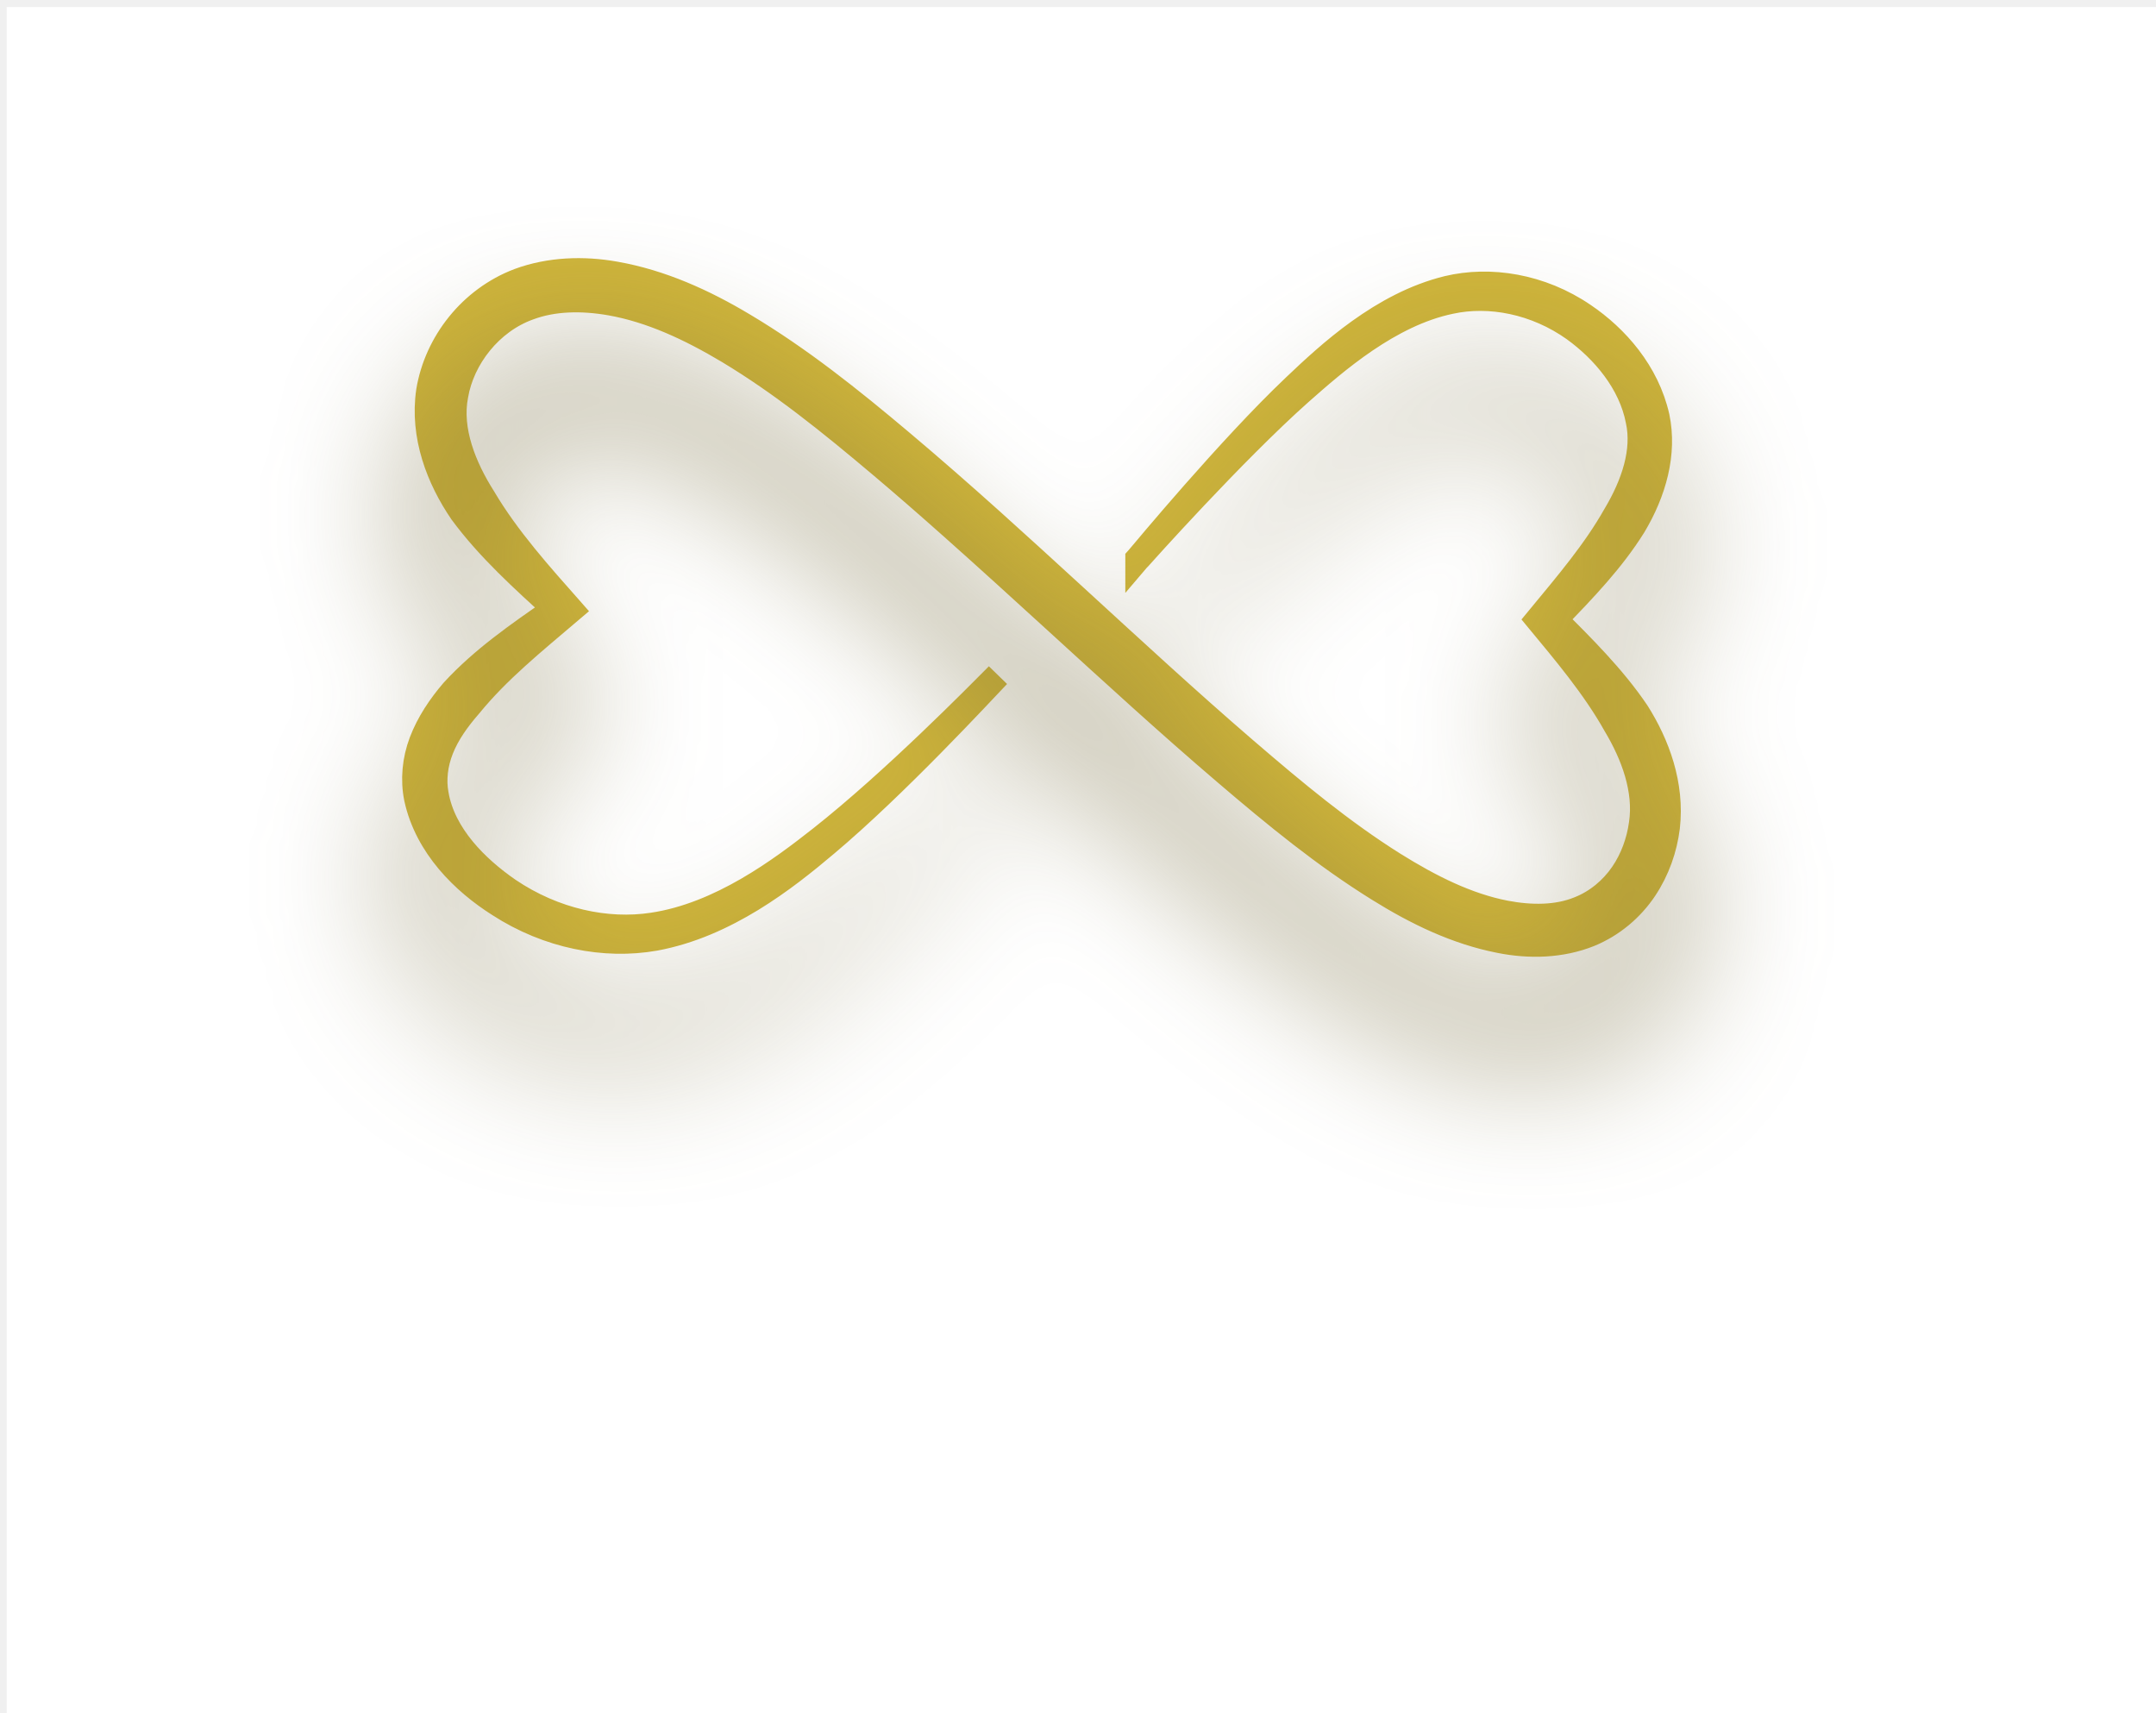
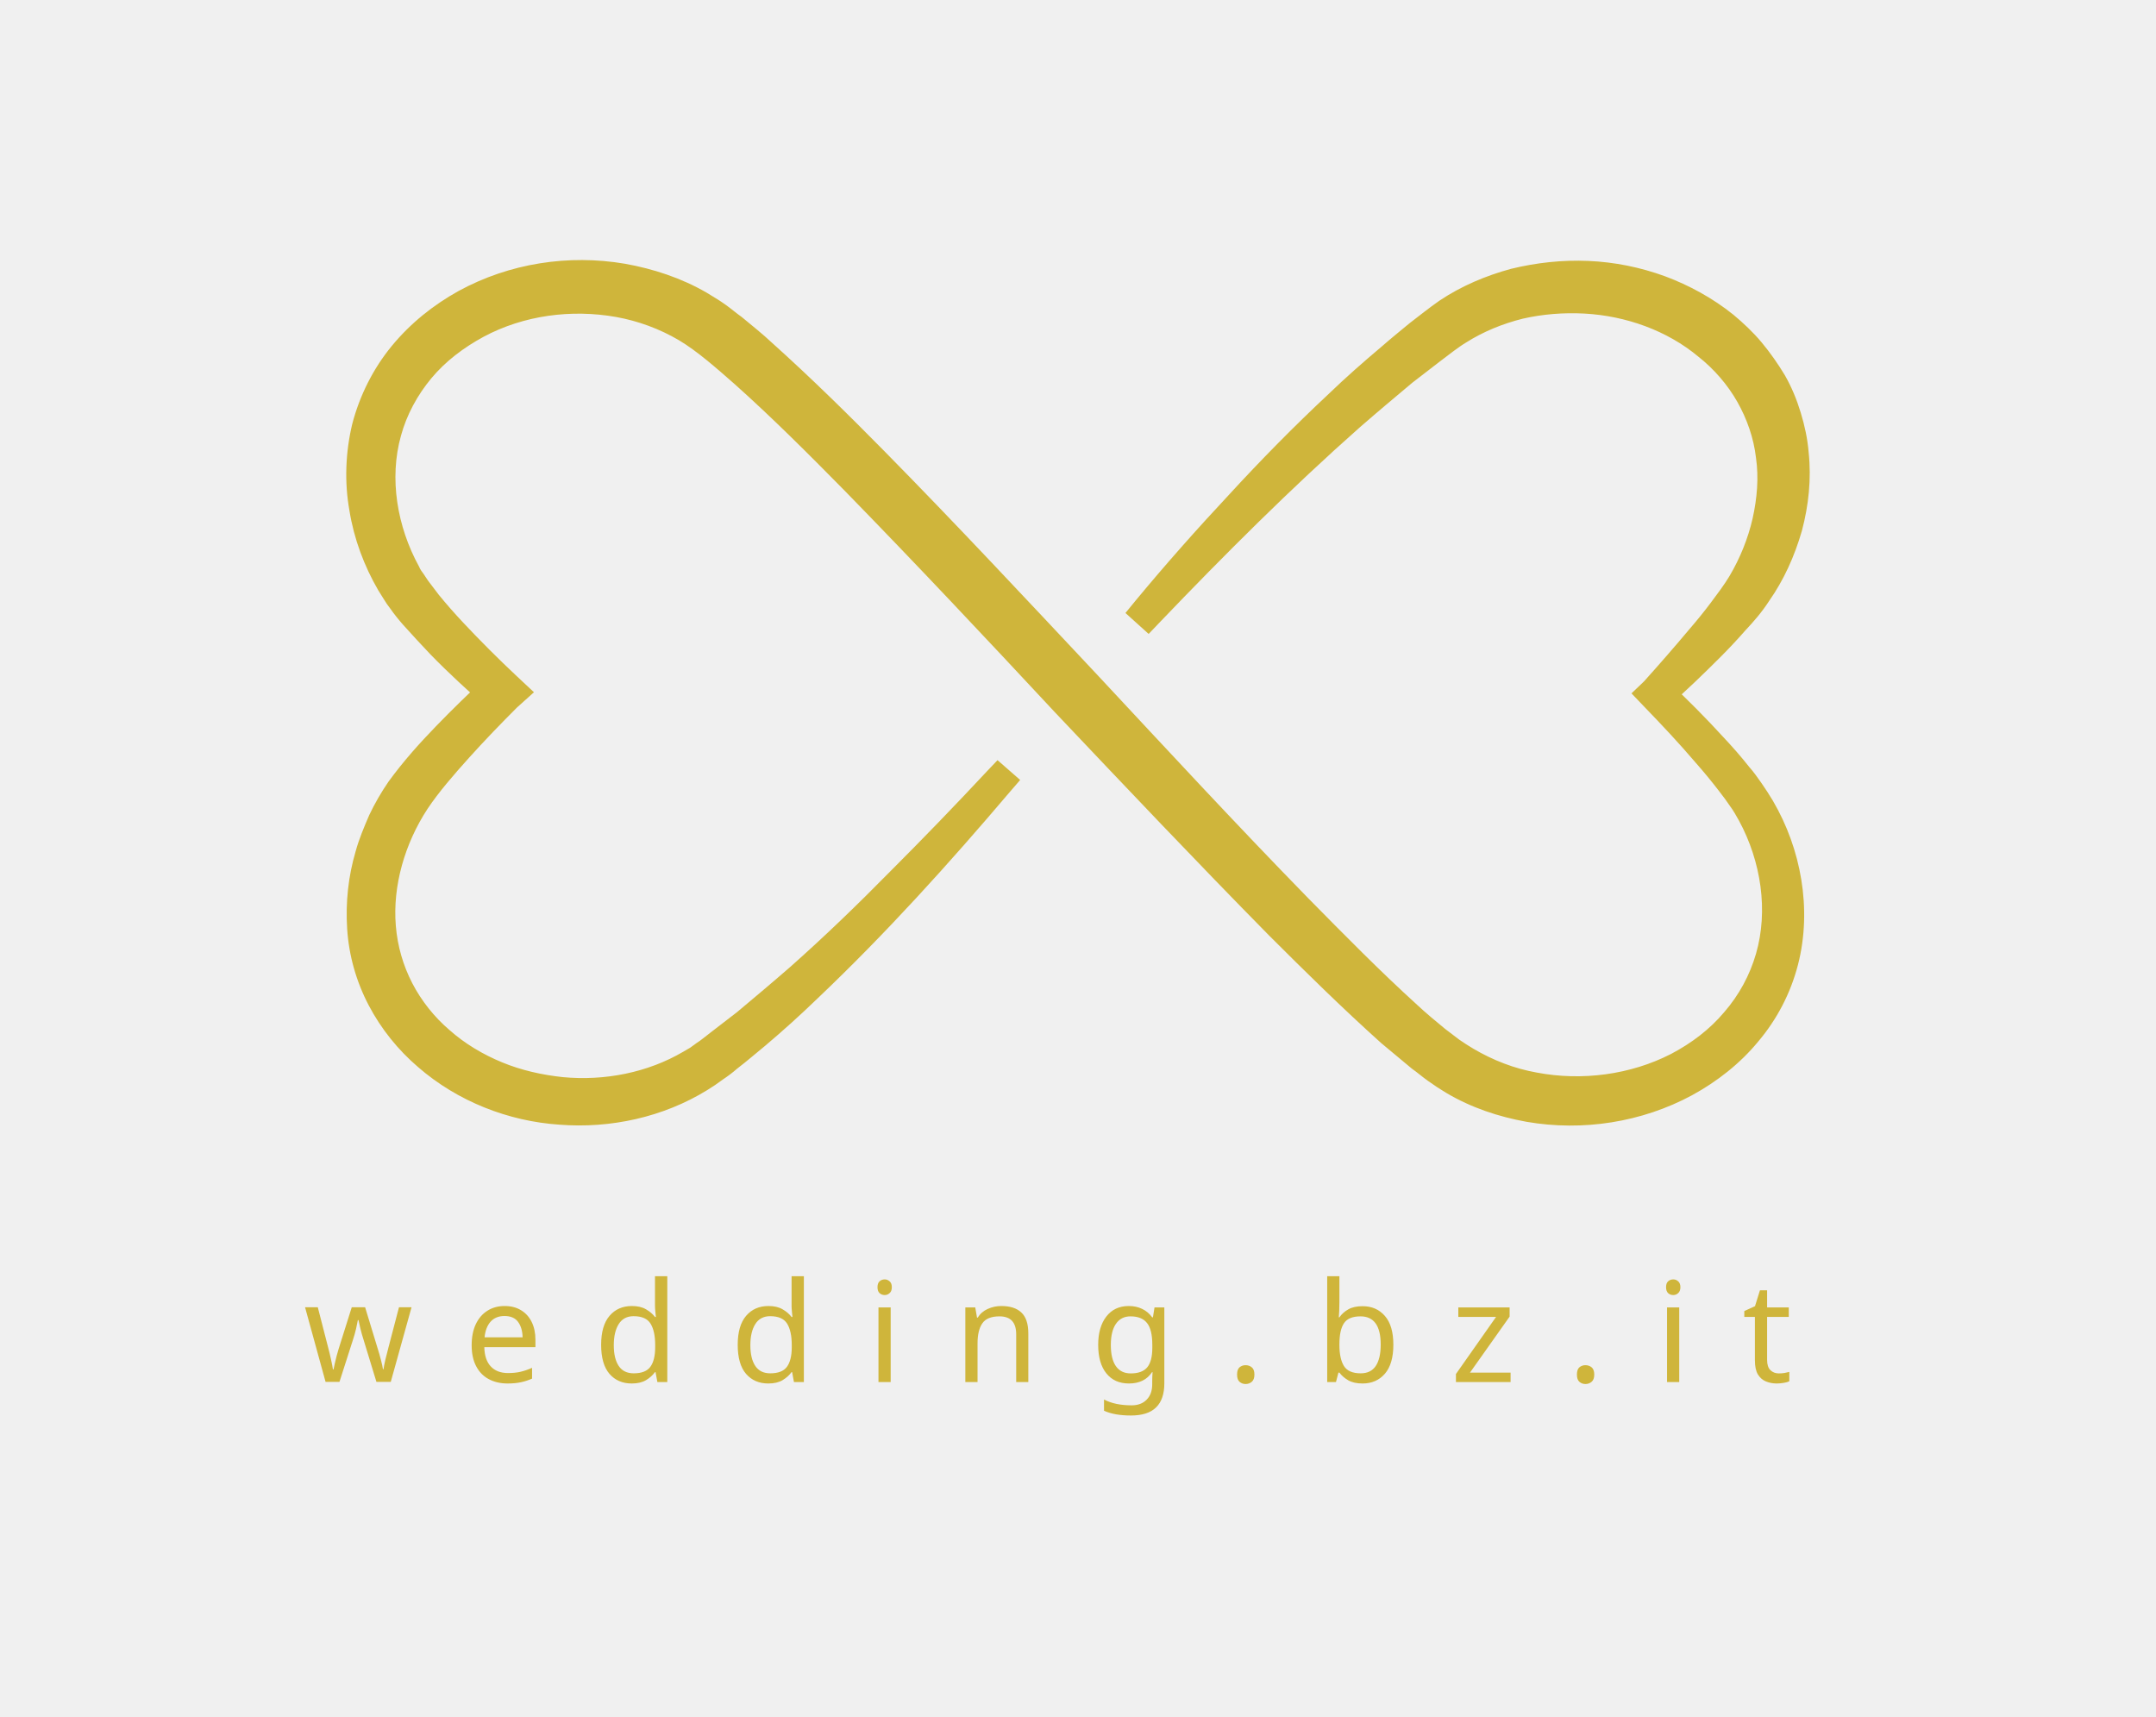
- <svg xmlns="http://www.w3.org/2000/svg" xmlns:ns1="http://www.openswatchbook.org/uri/2009/osb" width="170mm" height="135mm" viewBox="0 0 170 135" version="1.1" id="svg8">
-   <defs id="defs2">
-     <linearGradient id="linearGradient2900" ns1:paint="solid">
-       <stop style="stop-color:#aa4400;stop-opacity:1;" offset="0" id="stop2898" />
-     </linearGradient>
-     <linearGradient id="linearGradient1437">
-       <stop id="stop1443" offset="0" style="stop-color:#000000;stop-opacity:1;" />
-       <stop id="stop1445" offset="1" style="stop-color:#aa4400;stop-opacity:0;" />
-     </linearGradient>
-     <filter style="color-interpolation-filters:sRGB" id="filter7547" x="-0.132" width="1.264" y="-0.246" height="1.491">
-       <feGaussianBlur stdDeviation="5.43" id="feGaussianBlur7549" />
+ <svg xmlns="http://www.w3.org/2000/svg" version="1.1" id="svg8" x="0px" y="0px" viewBox="0 0 380.9 303.3" style="enable-background:new 0 0 380.9 303.3;" xml:space="preserve">
+   <style type="text/css" id="style2">
+ 	.st0{fill:#CFB53B;}
+ 	.st1{font-family:'Oxygen-Regular';}
+ 	.st2{font-size:24.604px;}
+ 	.st3{letter-spacing:9;}
+ </style>
+   <defs id="defs17">
+     <filter style="color-interpolation-filters:sRGB" id="filter916" x="-0" width="1" y="-0.002" height="1.004">
+       <feGaussianBlur stdDeviation="0.019" id="feGaussianBlur918" />
    </filter>
  </defs>
-   <g id="layer1" transform="translate(-36.99424,15.99185)">
-     <rect style="opacity:1;fill:#ffffff;fill-opacity:1;fill-rule:evenodd;stroke:none;stroke-width:2.2;stroke-linecap:round;stroke-linejoin:round;stroke-miterlimit:4;stroke-dasharray:none;stroke-dashoffset:0;stroke-opacity:1" id="rect4644" width="169.716" height="135.238" x="37.523" y="-15.434" />
-     <path id="path7187" d="m 110.526,56.711 c -0.131,0.157 6.373,-7.764 11.456,-12.486 2.661,-2.483 6.593,-5.959 11.423,-6.942 3.399,-0.665 7.251,0.201 10.464,2.504 2.57,1.82 4.938,4.588 5.712,8.062 0.605,2.931 -0.291,5.978 -1.872,8.602 -1.716,2.729 -3.914,4.995 -6.203,7.373 2.177,2.197 4.586,4.567 6.443,7.329 1.627,2.565 2.776,5.741 2.397,9.047 -0.21,1.697 -0.801,3.374 -1.778,4.843 -1.046,1.568 -2.56,2.845 -4.358,3.579 -2.245,0.89 -4.706,0.942 -7.012,0.486 -3.444,-0.668 -6.619,-2.216 -9.578,-4.063 -4.294,-2.665 -8.178,-5.852 -12.09,-9.196 -4.582,-3.912 -8.956,-7.924 -13.533,-12.096 -1.833,-1.671 -3.691,-3.365 -5.551,-5.04 -2.645,-2.387 -5.299,-4.739 -8,-7.026 -3.912,-3.308 -7.816,-6.481 -12.07,-9.045 -2.972,-1.782 -6.073,-3.25 -9.321,-3.83 -2.216,-0.391 -4.485,-0.374 -6.472,0.366 -2.987,1.069 -5.295,3.911 -5.821,6.979 -0.53,2.736 0.623,5.662 2.189,8.129 1.905,3.208 4.495,6.048 6.927,8.784 -2.96,2.497 -5.737,4.717 -7.998,7.472 -0.951,1.091 -1.772,2.236 -2.263,3.491 -0.458,1.161 -0.613,2.429 -0.387,3.608 0.561,3.195 3.14,5.795 5.728,7.611 3.461,2.381 7.496,3.424 11.16,2.941 5.019,-0.635 9.494,-3.887 12.643,-6.367 5.406,-4.27 12.939,-12.014 13.09,-12.164 -0.297,0.314 -7.392,8.055 -12.784,12.541 -3.128,2.612 -7.571,5.992 -12.831,6.818 -3.9,0.592 -8.199,-0.408 -11.895,-2.852 -2.808,-1.823 -5.601,-4.594 -6.4,-8.271 -0.295,-1.446 -0.149,-2.969 0.376,-4.364 0,0 4e-6,-9e-6 4e-6,-9e-6 0.558,-1.474 1.443,-2.78 2.445,-3.955 2.338,-2.588 5.161,-4.557 8.011,-6.584 -2.518,-2.344 -5.227,-4.784 -7.355,-7.696 -1.824,-2.667 -3.108,-6.013 -2.599,-9.467 0.628,-3.829 3.343,-7.218 7.034,-8.624 0,0 10e-6,-4e-6 10e-6,-4e-6 2.451,-0.907 5.1,-0.979 7.582,-0.539 3.654,0.64 7.034,2.19 10.109,4.026 4.502,2.676 8.573,5.948 12.426,9.189 1.913,1.607 3.787,3.236 5.62,4.862 2.701,2.403 5.366,4.845 8.003,7.264 4.527,4.153 8.888,8.194 13.42,12.114 3.851,3.327 7.627,6.489 11.751,9.093 2.827,1.774 5.744,3.263 8.828,3.873 2.027,0.393 4.106,0.409 5.881,-0.308 1.413,-0.549 2.647,-1.565 3.504,-2.813 0.816,-1.185 1.328,-2.584 1.527,-4.01 0.407,-2.691 -0.604,-5.502 -2.029,-7.899 -1.682,-2.988 -3.987,-5.672 -6.138,-8.232 2.328,-2.757 4.505,-5.238 6.169,-8.101 1.467,-2.424 2.378,-5.117 1.855,-7.624 -0.59,-3.08 -2.741,-5.685 -5.112,-7.467 -2.949,-2.192 -6.522,-3.113 -9.694,-2.549 -4.559,0.78 -8.51,4.105 -11.241,6.505 -4.968,4.38 -12.31,12.691 -11.789,12.118 z" style="fill:#c5b358;fill-opacity:0;stroke:#c5b358;stroke-width:5;stroke-linecap:butt;stroke-linejoin:miter;stroke-miterlimit:4;stroke-dasharray:none;stroke-opacity:0" transform="translate(18.083,-30.98178)" />
-     <path style="fill:#cfb53b;fill-opacity:1;stroke:#cfb53b;stroke-width:2;stroke-linecap:butt;stroke-linejoin:miter;stroke-miterlimit:4;stroke-dasharray:none;stroke-opacity:1" d="m 108.642,59.035 c 0.475,-0.553 7.219,-8.695 12.362,-13.57 2.676,-2.541 6.887,-6.472 12.053,-7.732 3.334,-0.796 7.336,-0.187 10.73,2.134 2.554,1.731 4.981,4.473 5.771,7.987 0.604,2.887 -0.253,5.927 -1.853,8.595 -1.698,2.712 -3.856,4.948 -6.191,7.375 2.127,2.142 4.581,4.543 6.453,7.318 1.604,2.525 2.787,5.712 2.405,9.061 -0.209,1.689 -0.795,3.372 -1.781,4.855 -1.041,1.561 -2.554,2.848 -4.37,3.59 -2.234,0.885 -4.694,0.95 -7.028,0.488 -3.412,-0.663 -6.578,-2.189 -9.587,-4.068 -4.241,-2.634 -8.076,-5.768 -12.09,-9.202 -4.537,-3.876 -8.788,-7.776 -13.529,-12.1 -2.569,-2.343 -5.282,-4.82 -7.989,-7.223 -1.872,-1.665 -3.716,-3.274 -5.565,-4.837 -4.07,-3.436 -7.899,-6.52 -12.075,-9.03 -3.044,-1.82 -6.121,-3.248 -9.311,-3.813 -2.245,-0.392 -4.493,-0.359 -6.443,0.371 0,0 -10e-6,3e-6 -10e-6,3e-6 -3.031,1.088 -5.267,3.964 -5.773,6.935 -0.534,2.749 0.661,5.675 2.184,8.075 1.914,3.245 4.565,6.165 6.916,8.829 -3.054,2.597 -5.754,4.773 -7.995,7.516 -0.958,1.098 -1.77,2.231 -2.255,3.467 -0.459,1.159 -0.609,2.414 -0.39,3.571 0.555,3.22 3.192,5.814 5.716,7.554 3.604,2.435 7.755,3.308 11.366,2.756 5.349,-0.793 10.137,-4.383 13.28,-6.858 5.723,-4.513 12.385,-11.295 13.941,-12.856 -1.372,1.438 -8.05,8.672 -13.567,13.31 -3.212,2.715 -7.892,6.393 -13.482,7.418 -3.938,0.695 -8.403,-0.158 -12.269,-2.657 -2.813,-1.777 -5.68,-4.582 -6.505,-8.365 -0.298,-1.475 -0.15,-3.028 0.391,-4.457 0.569,-1.49 1.461,-2.809 2.48,-3.998 2.34,-2.544 5.122,-4.451 8.039,-6.488 -2.447,-2.246 -5.211,-4.706 -7.359,-7.626 -1.794,-2.629 -3.121,-6.012 -2.597,-9.546 0.628,-3.777 3.304,-7.236 7.102,-8.676 2.438,-0.896 5.089,-0.982 7.618,-0.529 3.597,0.637 6.961,2.156 10.119,4.05 4.395,2.622 8.373,5.798 12.419,9.208 2.373,1.997 4.718,4.053 7.088,6.177 2.214,1.988 4.423,4.01 6.537,5.947 4.735,4.336 8.945,8.225 13.436,12.094 3.978,3.424 7.696,6.507 11.763,9.06 2.882,1.797 5.775,3.247 8.806,3.836 2.038,0.387 4.086,0.387 5.813,-0.32 1.397,-0.547 2.602,-1.557 3.433,-2.774 0.805,-1.176 1.299,-2.557 1.49,-3.95 0.402,-2.671 -0.641,-5.453 -2.031,-7.781 -1.688,-3.022 -4.037,-5.786 -6.141,-8.329 2.374,-2.875 4.492,-5.353 6.118,-8.229 1.456,-2.439 2.318,-5.059 1.801,-7.441 -0.581,-3.03 -2.748,-5.561 -5.054,-7.23 -3.038,-2.168 -6.694,-2.848 -9.757,-2.182 -4.834,1.002 -9.087,4.74 -11.855,7.186 -5.318,4.73 -12.48,12.764 -12.788,13.103 z" id="path830" transform="translate(18.083,-30.98178)" />
-     <path id="path7237" d="m 108.642,59.035 c 0.475,-0.553 7.219,-8.695 12.362,-13.57 2.676,-2.541 6.887,-6.472 12.053,-7.732 3.334,-0.796 7.336,-0.187 10.73,2.134 2.554,1.731 4.981,4.473 5.771,7.987 0.604,2.887 -0.253,5.927 -1.853,8.595 -1.698,2.712 -3.856,4.948 -6.191,7.375 2.127,2.142 4.581,4.543 6.453,7.318 1.604,2.525 2.787,5.712 2.405,9.061 -0.209,1.689 -0.795,3.372 -1.781,4.855 -1.041,1.561 -2.554,2.848 -4.37,3.59 -2.234,0.885 -4.694,0.95 -7.028,0.488 -3.412,-0.663 -6.578,-2.189 -9.587,-4.068 -4.241,-2.634 -8.076,-5.768 -12.09,-9.202 -4.537,-3.876 -8.788,-7.776 -13.529,-12.1 -2.569,-2.343 -5.282,-4.82 -7.989,-7.223 -1.872,-1.665 -3.716,-3.274 -5.565,-4.837 -4.07,-3.436 -7.899,-6.52 -12.075,-9.03 -3.044,-1.82 -6.121,-3.248 -9.311,-3.813 -2.245,-0.392 -4.493,-0.359 -6.443,0.371 0,0 -10e-6,3e-6 -10e-6,3e-6 -3.031,1.088 -5.267,3.964 -5.773,6.935 -0.534,2.749 0.661,5.675 2.184,8.075 1.914,3.245 4.565,6.165 6.916,8.829 -3.054,2.597 -5.754,4.773 -7.995,7.516 -0.958,1.098 -1.77,2.231 -2.255,3.467 -0.459,1.159 -0.609,2.414 -0.39,3.571 0.555,3.22 3.192,5.814 5.716,7.554 3.604,2.435 7.755,3.308 11.366,2.756 5.349,-0.793 10.137,-4.383 13.28,-6.858 5.723,-4.513 12.385,-11.295 13.941,-12.856 -1.372,1.438 -8.05,8.672 -13.567,13.31 -3.212,2.715 -7.892,6.393 -13.482,7.418 -3.938,0.695 -8.403,-0.158 -12.269,-2.657 -2.813,-1.777 -5.68,-4.582 -6.505,-8.365 -0.298,-1.475 -0.15,-3.028 0.391,-4.457 0.569,-1.49 1.461,-2.809 2.48,-3.998 2.34,-2.544 5.122,-4.451 8.039,-6.488 -2.447,-2.246 -5.211,-4.706 -7.359,-7.626 -1.794,-2.629 -3.121,-6.012 -2.597,-9.546 0.628,-3.777 3.304,-7.236 7.102,-8.676 2.438,-0.896 5.089,-0.982 7.618,-0.529 3.597,0.637 6.961,2.156 10.119,4.05 4.395,2.622 8.373,5.798 12.419,9.208 2.373,1.997 4.718,4.053 7.088,6.177 2.214,1.988 4.423,4.01 6.537,5.947 4.735,4.336 8.945,8.225 13.436,12.094 3.978,3.424 7.696,6.507 11.763,9.06 2.882,1.797 5.775,3.247 8.806,3.836 2.038,0.387 4.086,0.387 5.813,-0.32 1.397,-0.547 2.602,-1.557 3.433,-2.774 0.805,-1.176 1.299,-2.557 1.49,-3.95 0.402,-2.671 -0.641,-5.453 -2.031,-7.781 -1.688,-3.022 -4.037,-5.786 -6.141,-8.329 2.374,-2.875 4.492,-5.353 6.118,-8.229 1.456,-2.439 2.318,-5.059 1.801,-7.441 -0.581,-3.03 -2.748,-5.561 -5.054,-7.23 -3.038,-2.168 -6.694,-2.848 -9.757,-2.182 -4.834,1.002 -9.087,4.74 -11.855,7.186 -5.318,4.73 -12.48,12.764 -12.788,13.103 z" style="fill:#6f6432;fill-opacity:1;stroke:#6f6432;stroke-width:1;stroke-linecap:butt;stroke-linejoin:miter;stroke-miterlimit:4;stroke-dasharray:none;stroke-opacity:1;filter:url(#filter7547)" transform="translate(18.083,-23.04428)" />
-     <flowRoot xml:space="preserve" id="flowRoot4612" style="font-style:normal;font-variant:normal;font-weight:normal;font-stretch:normal;font-size:120px;line-height:1.25;font-family:'Noto Sans Tai Le';-inkscape-font-specification:'Noto Sans Tai Le';text-align:center;letter-spacing:2.81px;word-spacing:0px;text-anchor:middle;fill:#796712;fill-opacity:1;stroke:none" transform="matrix(0.4734179,0,0,0.4734179,-41.30374,-88.08175)">
-       <flowRegion id="flowRegion4614" style="font-size:53.333px;text-align:center;letter-spacing:2.81px;text-anchor:middle;fill:#796712;fill-opacity:1">
-         <rect id="rect4616" width="562.323" height="354.394" x="63.571" y="282.523" style="font-size:53.333px;text-align:center;letter-spacing:2.81px;text-anchor:middle;fill:#796712;fill-opacity:1" />
-       </flowRegion>
-       <flowPara id="flowPara4618" style="font-style:normal;font-variant:normal;font-weight:500;font-stretch:normal;font-size:53.333px;font-family:Cambridge;-inkscape-font-specification:'Cambridge Medium';text-align:center;letter-spacing:2.81px;text-anchor:middle;fill:#796712;fill-opacity:1">wedding.bz.it</flowPara>
-     </flowRoot>
-     <flowRoot xml:space="preserve" id="flowRoot4620" style="font-style:normal;font-variant:normal;font-weight:normal;font-stretch:normal;font-size:40px;line-height:1.25;font-family:'Noto Sans Tai Le';-inkscape-font-specification:'Noto Sans Tai Le';letter-spacing:0px;word-spacing:0px;fill:#000000;fill-opacity:1;stroke:none" transform="matrix(0.2645833,0,0,0.2645833,35.40673,23.09051)">
-       <flowRegion id="flowRegion4622">
-         <rect id="rect4624" width="29.294" height="120.208" x="332.34" y="387.777" />
-       </flowRegion>
-       <flowPara id="flowPara4626" />
-     </flowRoot>
-     <flowRoot xml:space="preserve" id="flowRoot4628" style="font-style:normal;font-variant:normal;font-weight:normal;font-stretch:normal;font-size:40px;line-height:1.25;font-family:'Noto Sans Tai Le';-inkscape-font-specification:'Noto Sans Tai Le';letter-spacing:0px;word-spacing:0px;fill:#000000;fill-opacity:1;stroke:none" transform="matrix(0.2645833,0,0,0.2645833,35.40673,23.09051)">
-       <flowRegion id="flowRegion4630">
-         <rect id="rect4632" width="47.477" height="71.721" x="284.863" y="381.716" />
-       </flowRegion>
-       <flowPara id="flowPara4634" />
-     </flowRoot>
-     <flowRoot xml:space="preserve" id="flowRoot4636" style="font-style:normal;font-variant:normal;font-weight:normal;font-stretch:normal;font-size:40px;line-height:1.25;font-family:'Noto Sans Tai Le';-inkscape-font-specification:'Noto Sans Tai Le';letter-spacing:0px;word-spacing:0px;fill:#000000;fill-opacity:1;stroke:none" transform="matrix(0.2645833,0,0,0.2645833,35.40673,23.09051)">
-       <flowRegion id="flowRegion4638">
-         <rect id="rect4640" width="469.721" height="251.528" x="168.695" y="321.107" />
-       </flowRegion>
-       <flowPara id="flowPara4642" />
-     </flowRoot>
+   <g id="flowRoot4612" transform="matrix(0.4734179,0,0,0.4734179,-41.30374,-88.08175)">
+ </g>
+   <g id="flowRoot4620" transform="matrix(0.2645833,0,0,0.2645833,35.40673,23.09051)">
+ </g>
+   <g id="flowRoot4628" transform="matrix(0.2645833,0,0,0.2645833,35.40673,23.09051)">
+ </g>
+   <g id="flowRoot4636" transform="matrix(0.2645833,0,0,0.2645833,35.40673,23.09051)">
+ </g>
+   <text class="st0 st1 st2 st3" id="text24" style="filter:url(#filter916)" x="53.629" y="244.175">wedding.bz.it</text>
+   <g id="g28" transform="translate(1.133425)">
+     <path class="st0" d="m 177.2,140 c -10.7,12.6 -21.8,24.9 -33.9,36.4 -3,2.9 -6.1,5.7 -9.3,8.4 -1.6,1.3 -3.2,2.7 -4.9,4 -0.8,0.7 -1.6,1.3 -2.5,1.9 l -1.4,1 -1.4,0.9 c -7.8,4.8 -17.1,6.8 -26.1,6.1 -9,-0.6 -18,-4.1 -25,-10.2 -3.5,-3 -6.5,-6.7 -8.7,-10.9 -2.2,-4.2 -3.5,-8.8 -3.8,-13.5 -0.3,-4.7 0.2,-9.3 1.5,-13.7 0.6,-2.2 1.5,-4.3 2.4,-6.4 1,-2.1 2.1,-4 3.4,-5.9 2.7,-3.7 5.5,-6.8 8.4,-9.8 2.9,-3 5.9,-5.9 9,-8.8 v 0 l 0.1,5.6 c -3.5,-3.1 -6.9,-6.2 -10.1,-9.5 -1.6,-1.7 -3.2,-3.4 -4.8,-5.2 -0.8,-0.9 -1.6,-1.9 -2.3,-2.9 -0.4,-0.5 -0.8,-1.1 -1.1,-1.6 -0.3,-0.5 -0.7,-1.1 -1,-1.6 -2.5,-4.3 -4.3,-9.1 -5.1,-14.1 -0.9,-5 -0.7,-10.3 0.5,-15.3 1.3,-5 3.7,-9.8 7,-13.8 3.3,-4 7.3,-7.2 11.8,-9.7 9,-4.9 19.4,-6.5 29.4,-4.8 5,0.9 9.9,2.5 14.4,5.1 1.1,0.7 2.2,1.3 3.3,2.1 1,0.7 1.9,1.5 2.9,2.2 1.8,1.5 3.7,3 5.4,4.6 6.9,6.2 13.4,12.6 19.8,19.1 12.8,13 25.2,26.3 37.6,39.5 12.4,13.3 24.7,26.6 37.3,39.5 6.3,6.4 12.7,12.9 19.2,18.8 1.6,1.5 3.3,2.9 5,4.3 0.8,0.6 1.7,1.3 2.5,1.9 l 1.2,0.8 1.3,0.8 c 3.4,2 7.2,3.5 11.2,4.2 7.9,1.5 16.5,0.4 23.7,-3.3 3.6,-1.9 6.8,-4.3 9.4,-7.4 2.6,-3 4.5,-6.5 5.6,-10.3 2.2,-7.6 0.9,-16.3 -3,-23.5 -0.5,-0.9 -1,-1.8 -1.6,-2.6 -0.6,-0.9 -1.2,-1.7 -1.9,-2.6 -1.3,-1.7 -2.7,-3.4 -4.2,-5.1 -2.9,-3.4 -6,-6.7 -9.1,-9.9 l -2.2,-2.3 2.2,-2.1 v 0 c 2.7,-3 5.4,-6.1 8,-9.2 1.3,-1.5 2.6,-3.1 3.8,-4.7 1.2,-1.6 2.4,-3.2 3.3,-4.7 1.9,-3.2 3.3,-6.7 4.1,-10.2 0.8,-3.6 1.1,-7.2 0.6,-10.7 -0.4,-3.5 -1.6,-6.9 -3.3,-9.9 -1.7,-3 -4.1,-5.8 -6.9,-8 -5.5,-4.6 -12.8,-7.2 -20.1,-7.6 -3.7,-0.2 -7.4,0.1 -10.9,0.9 -3.6,0.9 -7,2.3 -10,4.2 -1.5,0.9 -3.1,2.2 -4.7,3.4 -1.6,1.2 -3.2,2.5 -4.8,3.7 -3.1,2.6 -6.2,5.2 -9.3,7.9 -12.2,10.8 -23.9,22.5 -35.3,34.4 l -2,2.1 -4.1,-3.7 1.8,-2.2 c 5.3,-6.4 10.8,-12.6 16.5,-18.7 5.6,-6.1 11.5,-12.1 17.6,-17.8 3,-2.9 6.2,-5.7 9.4,-8.4 1.6,-1.4 3.2,-2.7 4.9,-4.1 1.7,-1.3 3.3,-2.6 5.3,-4 3.9,-2.6 8.2,-4.4 12.6,-5.6 4.5,-1.1 9.1,-1.6 13.7,-1.4 4.6,0.2 9.1,1.1 13.5,2.7 4.3,1.6 8.5,3.9 12.1,6.8 1.8,1.5 3.5,3.1 5,4.9 1.5,1.8 2.9,3.8 4.1,5.8 1.2,2.1 2.1,4.3 2.8,6.6 0.7,2.3 1.2,4.6 1.4,7 0.5,4.7 0,9.4 -1.2,13.9 -1.3,4.5 -3.2,8.7 -5.8,12.4 -1.3,2 -2.7,3.6 -4.2,5.2 -1.4,1.6 -2.9,3.2 -4.4,4.7 -3,3 -6,5.9 -9.2,8.7 v 0 -4.4 c 3.4,3.2 6.6,6.4 9.7,9.8 1.6,1.7 3.1,3.4 4.6,5.3 0.8,0.9 1.5,1.9 2.2,2.9 0.7,1 1.4,2.1 2,3.1 2.5,4.3 4.2,9 5,13.9 0.8,4.9 0.7,10.1 -0.6,15.1 -1.3,5 -3.7,9.6 -7,13.5 -3.2,3.9 -7.3,7.1 -11.7,9.5 -8.9,4.8 -19.3,6.4 -29.2,4.7 -5,-0.9 -9.8,-2.5 -14.2,-5.1 l -1.6,-1 -1.6,-1.1 c -1,-0.7 -1.9,-1.5 -2.9,-2.2 -1.8,-1.5 -3.6,-3 -5.4,-4.5 C 236,178.1 229.5,171.7 223,165.2 210.2,152.2 197.7,139 185.2,125.8 173,112.7 160.6,99.5 148,86.6 141.7,80.2 135.3,73.8 128.7,67.9 125.4,65 122,62 118.8,60.1 c -3.4,-2 -7.2,-3.4 -11.1,-4.1 -7.9,-1.4 -16.3,-0.3 -23.4,3.5 -3.5,1.9 -6.7,4.3 -9.2,7.3 -2.5,3 -4.4,6.5 -5.4,10.2 -2.1,7.5 -0.7,16 3.2,23.1 0.2,0.5 0.5,0.9 0.8,1.3 0.3,0.4 0.5,0.8 0.8,1.2 0.6,0.8 1.2,1.6 1.9,2.5 1.3,1.6 2.8,3.3 4.3,4.9 3,3.2 6.2,6.4 9.4,9.4 l 3.1,2.9 -3,2.7 v 0 c -2.8,2.8 -5.7,5.8 -8.4,8.8 -2.7,3 -5.4,6.1 -7.4,9.1 -4,6.1 -6.2,13.6 -5.6,20.7 0.3,3.6 1.3,7 2.9,10.1 1.6,3.1 3.9,6 6.6,8.3 2.7,2.4 5.9,4.3 9.3,5.7 3.4,1.4 7,2.2 10.7,2.6 7.4,0.7 15,-0.8 21.3,-4.5 l 1.2,-0.7 1.1,-0.8 c 0.8,-0.5 1.6,-1.2 2.4,-1.8 1.6,-1.2 3.2,-2.5 4.8,-3.7 3.1,-2.6 6.2,-5.2 9.3,-7.9 6.1,-5.4 12,-11.1 17.7,-16.9 5.8,-5.8 11.5,-11.7 17.1,-17.7 l 1.9,-2 4,3.5 z" id="path26" />
  </g>
</svg>
